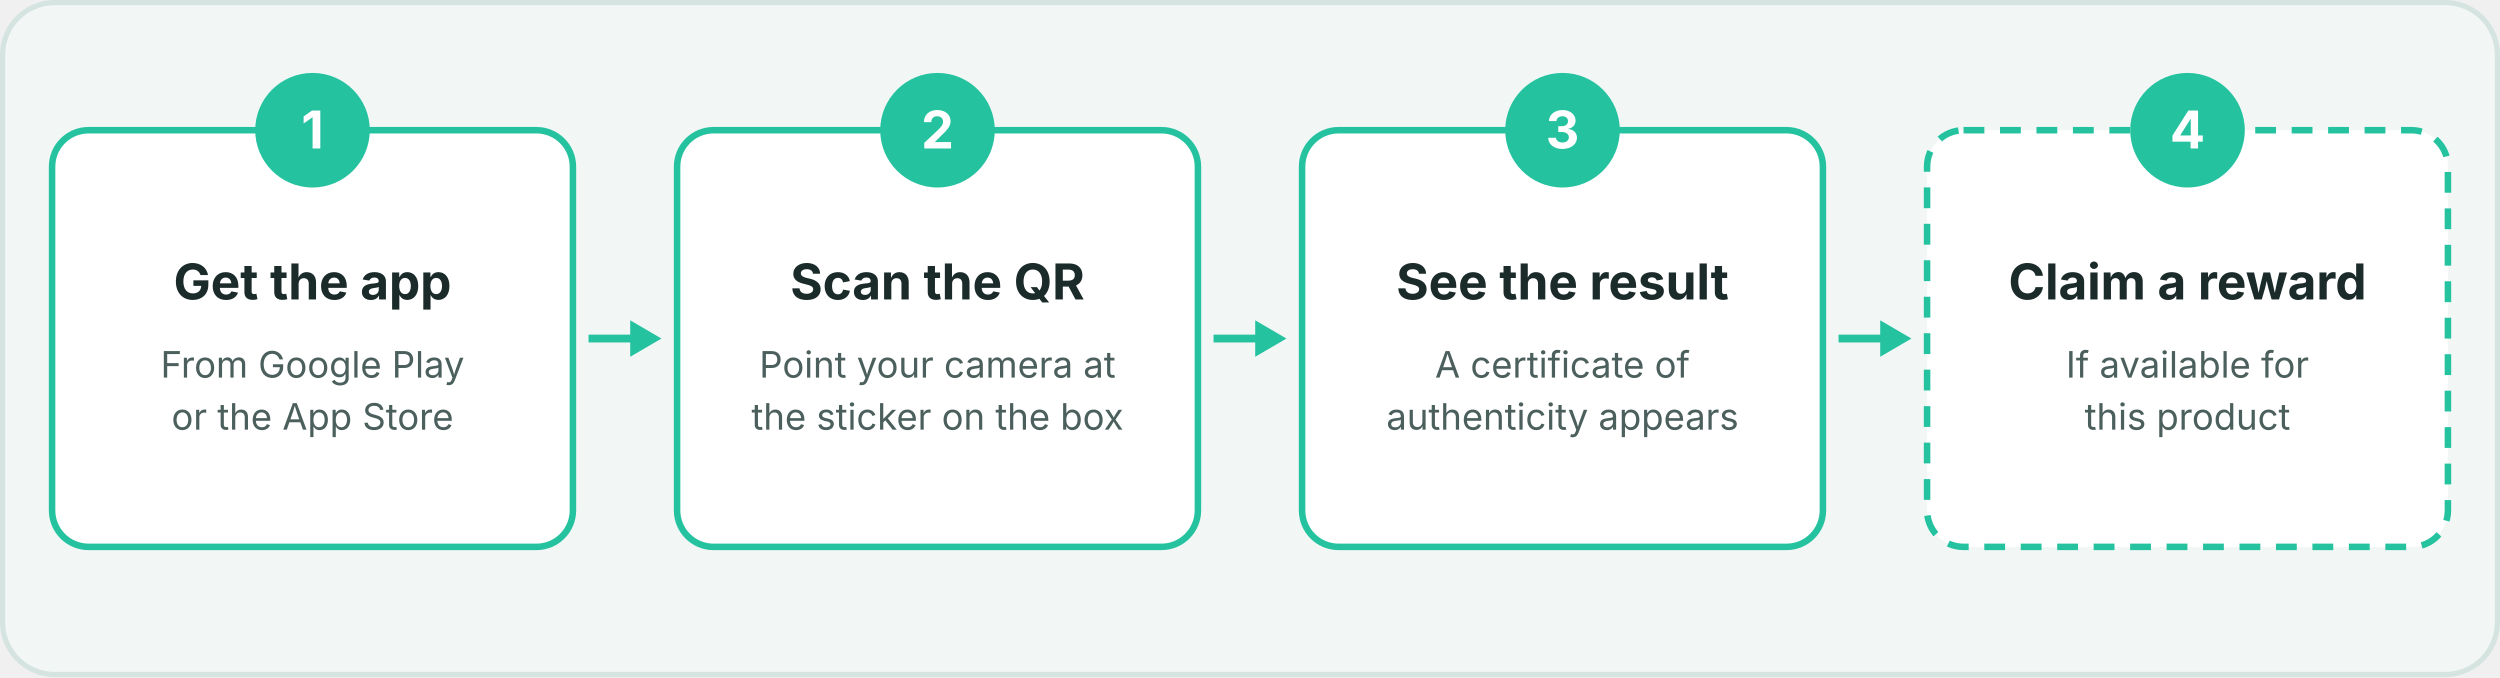
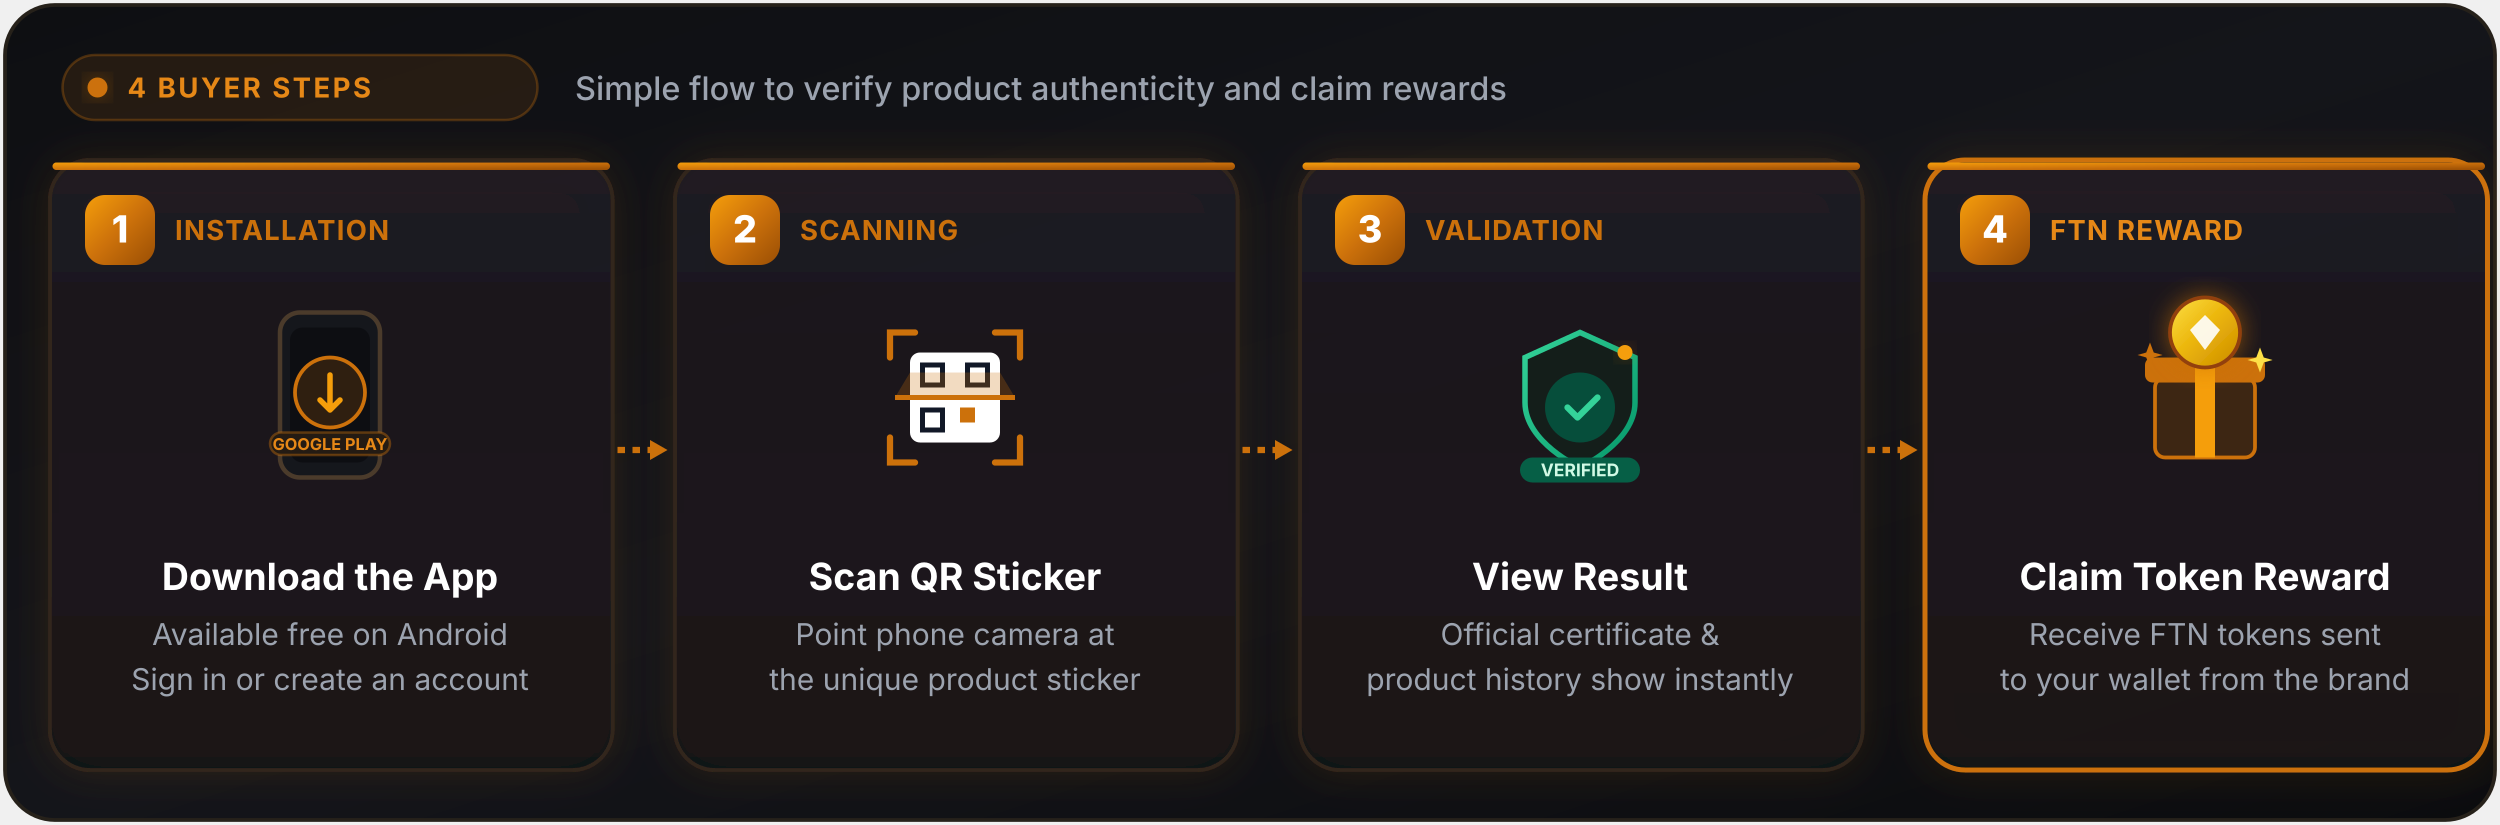
- <svg xmlns="http://www.w3.org/2000/svg" viewBox="0 0 960 260" width="960" height="260" role="img" aria-label="Buyer flow: get the app, scan the QR, see the result, claim a reward">
-   <rect x="1" y="1" width="958" height="258" rx="20" fill="#F2F7F6" stroke="#D5E4E0" stroke-width="2" />
-   <rect x="20" y="50" width="200" height="160" rx="14" fill="#FFFFFF" stroke="#25C2A0" stroke-width="2.5" />
-   <circle cx="120" cy="50" r="22" fill="#25C2A0" />
-   <text x="120" y="57" text-anchor="middle" font-family="Inter, 'Segoe UI', Arial, sans-serif" font-size="20" font-weight="700" fill="#FFFFFF">1</text>
-   <text x="120" y="115" text-anchor="middle" font-family="Inter, 'Segoe UI', Arial, sans-serif" font-size="19" font-weight="700" fill="#1B2B2A">Get the app</text>
-   <text x="120" y="145" text-anchor="middle" font-family="Inter, 'Segoe UI', Arial, sans-serif" font-size="14" font-weight="400" fill="#4B5F5C">From Google Play</text>
-   <text x="120" y="165" text-anchor="middle" font-family="Inter, 'Segoe UI', Arial, sans-serif" font-size="14" font-weight="400" fill="#4B5F5C">or the App Store</text>
-   <line x1="226" y1="130" x2="246" y2="130" stroke="#25C2A0" stroke-width="3" />
-   <polygon points="254,130 242,123 242,137" fill="#25C2A0" />
-   <rect x="260" y="50" width="200" height="160" rx="14" fill="#FFFFFF" stroke="#25C2A0" stroke-width="2.5" />
-   <circle cx="360" cy="50" r="22" fill="#25C2A0" />
-   <text x="360" y="57" text-anchor="middle" font-family="Inter, 'Segoe UI', Arial, sans-serif" font-size="20" font-weight="700" fill="#FFFFFF">2</text>
-   <text x="360" y="115" text-anchor="middle" font-family="Inter, 'Segoe UI', Arial, sans-serif" font-size="19" font-weight="700" fill="#1B2B2A">Scan the QR</text>
-   <text x="360" y="145" text-anchor="middle" font-family="Inter, 'Segoe UI', Arial, sans-serif" font-size="14" font-weight="400" fill="#4B5F5C">Point your camera at</text>
-   <text x="360" y="165" text-anchor="middle" font-family="Inter, 'Segoe UI', Arial, sans-serif" font-size="14" font-weight="400" fill="#4B5F5C">the sticker on the box</text>
-   <line x1="466" y1="130" x2="486" y2="130" stroke="#25C2A0" stroke-width="3" />
-   <polygon points="494,130 482,123 482,137" fill="#25C2A0" />
-   <rect x="500" y="50" width="200" height="160" rx="14" fill="#FFFFFF" stroke="#25C2A0" stroke-width="2.5" />
-   <circle cx="600" cy="50" r="22" fill="#25C2A0" />
-   <text x="600" y="57" text-anchor="middle" font-family="Inter, 'Segoe UI', Arial, sans-serif" font-size="20" font-weight="700" fill="#FFFFFF">3</text>
-   <text x="600" y="115" text-anchor="middle" font-family="Inter, 'Segoe UI', Arial, sans-serif" font-size="19" font-weight="700" fill="#1B2B2A">See the result</text>
-   <text x="600" y="145" text-anchor="middle" font-family="Inter, 'Segoe UI', Arial, sans-serif" font-size="14" font-weight="400" fill="#4B5F5C">A certificate of</text>
-   <text x="600" y="165" text-anchor="middle" font-family="Inter, 'Segoe UI', Arial, sans-serif" font-size="14" font-weight="400" fill="#4B5F5C">authenticity appears</text>
-   <line x1="706" y1="130" x2="726" y2="130" stroke="#25C2A0" stroke-width="3" />
-   <polygon points="734,130 722,123 722,137" fill="#25C2A0" />
-   <rect x="740" y="50" width="200" height="160" rx="14" fill="#FFFFFF" stroke="#25C2A0" stroke-width="2.5" stroke-dasharray="8 6" />
-   <circle cx="840" cy="50" r="22" fill="#25C2A0" />
-   <text x="840" y="57" text-anchor="middle" font-family="Inter, 'Segoe UI', Arial, sans-serif" font-size="20" font-weight="700" fill="#FFFFFF">4</text>
-   <text x="840" y="115" text-anchor="middle" font-family="Inter, 'Segoe UI', Arial, sans-serif" font-size="19" font-weight="700" fill="#1B2B2A">Claim a reward</text>
-   <text x="840" y="145" text-anchor="middle" font-family="Inter, 'Segoe UI', Arial, sans-serif" font-size="14" font-weight="400" fill="#4B5F5C">If available for</text>
-   <text x="840" y="165" text-anchor="middle" font-family="Inter, 'Segoe UI', Arial, sans-serif" font-size="14" font-weight="400" fill="#4B5F5C">this product</text>
+ <svg xmlns="http://www.w3.org/2000/svg" viewBox="0 0 1000 330" width="100%" height="100%" role="img" aria-label="Buyer flow: download app, scan QR, see result, claim reward">
+   <defs>
+     <linearGradient id="bgGrad2" x1="0%" y1="0%" x2="100%" y2="100%">
+       <stop offset="0%" stop-color="#0E0F12" />
+       <stop offset="50%" stop-color="#14151A" />
+       <stop offset="100%" stop-color="#0B0C0E" />
+     </linearGradient>
+     <linearGradient id="cardGrad2" x1="0%" y1="0%" x2="0%" y2="100%">
+       <stop offset="0%" stop-color="#1A1B22" stop-opacity="0.92" />
+       <stop offset="100%" stop-color="#111217" stop-opacity="0.96" />
+     </linearGradient>
+     <linearGradient id="amberGrad2" x1="0%" y1="0%" x2="100%" y2="100%">
+       <stop offset="0%" stop-color="#F59E0B" />
+       <stop offset="50%" stop-color="#CC710B" />
+       <stop offset="100%" stop-color="#9A4E04" />
+     </linearGradient>
+     <linearGradient id="goldCoin2" x1="0%" y1="0%" x2="100%" y2="100%">
+       <stop offset="0%" stop-color="#FDE047" />
+       <stop offset="50%" stop-color="#EAB308" />
+       <stop offset="100%" stop-color="#CA8A04" />
+     </linearGradient>
+     <linearGradient id="emeraldGrad2" x1="0%" y1="0%" x2="100%" y2="100%">
+       <stop offset="0%" stop-color="#34D399" />
+       <stop offset="100%" stop-color="#059669" />
+     </linearGradient>
+     <filter id="shadowGlow2" x="-20%" y="-20%" width="140%" height="140%">
+       <feDropShadow dx="0" dy="8" stdDeviation="10" flood-color="#000000" flood-opacity="0.5" />
+       <feDropShadow dx="0" dy="0" stdDeviation="8" flood-color="#CC710B" flood-opacity="0.15" />
+     </filter>
+     <filter id="dotGlow2" x="-30%" y="-30%" width="160%" height="160%">
+       <feDropShadow dx="0" dy="0" stdDeviation="5" flood-color="#CC710B" flood-opacity="0.6" />
+     </filter>
+   </defs>
+   <rect x="2" y="2" width="996" height="326" rx="20" fill="url(#bgGrad2)" stroke="#26211A" stroke-width="1.5" />
+   <g transform="translate(25, 22)">
+     <rect x="0" y="0" width="190" height="26" rx="13" fill="#CC710B" fill-opacity="0.12" stroke="#CC710B" stroke-opacity="0.3" stroke-width="1" />
+     <circle cx="14" cy="13" r="4" fill="#CC710B" filter="url(#dotGlow2)" />
+     <text x="26" y="17" font-family="Inter, -apple-system, sans-serif" font-size="11" font-weight="700" fill="#E68817" letter-spacing="1">4 BUYER STEPS</text>
+     <text x="205" y="18" font-family="Inter, -apple-system, sans-serif" font-size="13" font-weight="500" fill="#9CA3AF">Simple flow to verify product authenticity and claim rewards</text>
+   </g>
+   <g transform="translate(20, 64)">
+     <rect x="0" y="0" width="225" height="244" rx="16" fill="url(#cardGrad2)" stroke="#33271D" stroke-width="1.5" filter="url(#shadowGlow2)" />
+     <rect x="1" y="1" width="223" height="3" rx="1.5" fill="url(#amberGrad2)" />
+     <rect x="14" y="14" width="28" height="28" rx="8" fill="url(#amberGrad2)" />
+     <text x="28" y="33" text-anchor="middle" font-family="Inter, -apple-system, sans-serif" font-size="15" font-weight="800" fill="#FFFFFF">1</text>
+     <text x="50" y="32" font-family="Inter, -apple-system, sans-serif" font-size="11" font-weight="700" fill="#CC710B" letter-spacing="0.5">INSTALLATION</text>
+     <g transform="translate(112, 95)">
+       <rect x="-20" y="-34" width="40" height="66" rx="8" fill="#15171C" stroke="#4B3B2B" stroke-width="1.8" />
+       <rect x="-16" y="-28" width="32" height="54" rx="5" fill="#0D0E12" />
+       <circle cx="0" cy="-2" r="14" fill="#CC710B" fill-opacity="0.18" stroke="#CC710B" stroke-width="1.5" />
+       <path d="M0 -9 L0 5 M-4 1 L0 5 L4 1" fill="none" stroke="#F59E0B" stroke-width="2.2" stroke-linecap="round" stroke-linejoin="round" />
+       <rect x="-24" y="14" width="48" height="9" rx="4.5" fill="#241B13" stroke="#CC710B" stroke-opacity="0.4" stroke-width="1" />
+       <text x="0" y="21" text-anchor="middle" font-family="Inter, -apple-system, sans-serif" font-size="6.5" font-weight="700" fill="#E68817">GOOGLE PLAY</text>
+     </g>
+     <text x="112" y="172" text-anchor="middle" font-family="Inter, -apple-system, sans-serif" font-size="15" font-weight="700" fill="#FFFFFF">Download the App</text>
+     <text x="112" y="194" text-anchor="middle" font-family="Inter, -apple-system, sans-serif" font-size="12" font-weight="400" fill="#9CA3AF">Available free on Android</text>
+     <text x="112" y="212" text-anchor="middle" font-family="Inter, -apple-system, sans-serif" font-size="12" font-weight="400" fill="#9CA3AF">Sign in or create an account</text>
+   </g>
+   <g transform="translate(247, 180)">
+     <line x1="0" y1="0" x2="16" y2="0" stroke="#CC710B" stroke-width="2.5" stroke-dasharray="3 3" />
+     <polygon points="20,0 13,-4 13,4" fill="#CC710B" />
+   </g>
+   <g transform="translate(270, 64)">
+     <rect x="0" y="0" width="225" height="244" rx="16" fill="url(#cardGrad2)" stroke="#33271D" stroke-width="1.5" filter="url(#shadowGlow2)" />
+     <rect x="1" y="1" width="223" height="3" rx="1.5" fill="url(#amberGrad2)" />
+     <rect x="14" y="14" width="28" height="28" rx="8" fill="url(#amberGrad2)" />
+     <text x="28" y="33" text-anchor="middle" font-family="Inter, -apple-system, sans-serif" font-size="15" font-weight="800" fill="#FFFFFF">2</text>
+     <text x="50" y="32" font-family="Inter, -apple-system, sans-serif" font-size="11" font-weight="700" fill="#CC710B" letter-spacing="0.5">SCANNING</text>
+     <g transform="translate(112, 95)">
+       <path d="M-26 -16 V-26 H-16" fill="none" stroke="#CC710B" stroke-width="2.5" stroke-linecap="round" />
+       <path d="M26 -16 V-26 H16" fill="none" stroke="#CC710B" stroke-width="2.5" stroke-linecap="round" />
+       <path d="M-26 16 V26 H-16" fill="none" stroke="#CC710B" stroke-width="2.5" stroke-linecap="round" />
+       <path d="M26 16 V26 H16" fill="none" stroke="#CC710B" stroke-width="2.5" stroke-linecap="round" />
+       <rect x="-18" y="-18" width="36" height="36" rx="4" fill="#FFFFFF" />
+       <rect x="-14" y="-14" width="10" height="10" fill="#111827" />
+       <rect x="-12" y="-12" width="6" height="6" fill="#FFFFFF" />
+       <rect x="4" y="-14" width="10" height="10" fill="#111827" />
+       <rect x="6" y="-12" width="6" height="6" fill="#FFFFFF" />
+       <rect x="-14" y="4" width="10" height="10" fill="#111827" />
+       <rect x="-12" y="6" width="6" height="6" fill="#FFFFFF" />
+       <rect x="2" y="4" width="6" height="6" fill="#CC710B" />
+       <line x1="-24" y1="0" x2="24" y2="0" stroke="#CC710B" stroke-width="2" />
+       <polygon points="-24,0 24,0 18,-10 -18,-10" fill="#CC710B" fill-opacity="0.25" />
+     </g>
+     <text x="112" y="172" text-anchor="middle" font-family="Inter, -apple-system, sans-serif" font-size="15" font-weight="700" fill="#FFFFFF">Scan QR Sticker</text>
+     <text x="112" y="194" text-anchor="middle" font-family="Inter, -apple-system, sans-serif" font-size="12" font-weight="400" fill="#9CA3AF">Point phone camera at</text>
+     <text x="112" y="212" text-anchor="middle" font-family="Inter, -apple-system, sans-serif" font-size="12" font-weight="400" fill="#9CA3AF">the unique product sticker</text>
+   </g>
+   <g transform="translate(497, 180)">
+     <line x1="0" y1="0" x2="16" y2="0" stroke="#CC710B" stroke-width="2.5" stroke-dasharray="3 3" />
+     <polygon points="20,0 13,-4 13,4" fill="#CC710B" />
+   </g>
+   <g transform="translate(520, 64)">
+     <rect x="0" y="0" width="225" height="244" rx="16" fill="url(#cardGrad2)" stroke="#33271D" stroke-width="1.5" filter="url(#shadowGlow2)" />
+     <rect x="1" y="1" width="223" height="3" rx="1.5" fill="url(#amberGrad2)" />
+     <rect x="14" y="14" width="28" height="28" rx="8" fill="url(#amberGrad2)" />
+     <text x="28" y="33" text-anchor="middle" font-family="Inter, -apple-system, sans-serif" font-size="15" font-weight="800" fill="#FFFFFF">3</text>
+     <text x="50" y="32" font-family="Inter, -apple-system, sans-serif" font-size="11" font-weight="700" fill="#CC710B" letter-spacing="0.5">VALIDATION</text>
+     <g transform="translate(112, 95)">
+       <path d="M0 -26 L22 -16 V2 C22 18 0 28 0 28 C0 28 -22 18 -22 2 V-16 Z" fill="#141E1A" stroke="url(#emeraldGrad2)" stroke-width="2.2" />
+       <circle cx="0" cy="4" r="14" fill="#064E3B" />
+       <path d="M-5 4 L-1 8 L7 0" fill="none" stroke="#34D399" stroke-width="2.5" stroke-linecap="round" stroke-linejoin="round" />
+       <circle cx="18" cy="-18" r="3" fill="#F59E0B" filter="url(#dotGlow2)" />
+       <rect x="-24" y="24" width="48" height="10" rx="5" fill="#065F46" />
+       <text x="0" y="31.5" text-anchor="middle" font-family="Inter, -apple-system, sans-serif" font-size="7" font-weight="700" fill="#D1FAE5">VERIFIED</text>
+     </g>
+     <text x="112" y="172" text-anchor="middle" font-family="Inter, -apple-system, sans-serif" font-size="15" font-weight="700" fill="#FFFFFF">View Result</text>
+     <text x="112" y="194" text-anchor="middle" font-family="Inter, -apple-system, sans-serif" font-size="12" font-weight="400" fill="#9CA3AF">Official certificate &amp;</text>
+     <text x="112" y="212" text-anchor="middle" font-family="Inter, -apple-system, sans-serif" font-size="12" font-weight="400" fill="#9CA3AF">product history show instantly</text>
+   </g>
+   <g transform="translate(747, 180)">
+     <line x1="0" y1="0" x2="16" y2="0" stroke="#CC710B" stroke-width="2.5" stroke-dasharray="3 3" />
+     <polygon points="20,0 13,-4 13,4" fill="#CC710B" />
+   </g>
+   <g transform="translate(770, 64)">
+     <rect x="0" y="0" width="225" height="244" rx="16" fill="url(#cardGrad2)" stroke="#CC710B" stroke-width="2" filter="url(#shadowGlow2)" />
+     <rect x="1" y="1" width="223" height="3" rx="1.5" fill="url(#amberGrad2)" />
+     <rect x="14" y="14" width="28" height="28" rx="8" fill="url(#amberGrad2)" />
+     <text x="28" y="33" text-anchor="middle" font-family="Inter, -apple-system, sans-serif" font-size="15" font-weight="800" fill="#FFFFFF">4</text>
+     <text x="50" y="32" font-family="Inter, -apple-system, sans-serif" font-size="11" font-weight="700" fill="#E68817" letter-spacing="0.5">FTN REWARD</text>
+     <g transform="translate(112, 95)">
+       <rect x="-20" y="-8" width="40" height="32" rx="4" fill="#3D2613" stroke="#CC710B" stroke-width="1.5" />
+       <rect x="-24" y="-16" width="48" height="10" rx="3" fill="#CC710B" />
+       <rect x="-4" y="-16" width="8" height="40" fill="#F59E0B" />
+       <g transform="translate(0, -26)">
+         <circle cx="0" cy="0" r="14" fill="url(#goldCoin2)" stroke="#92400E" stroke-width="1.5" filter="url(#dotGlow2)" />
+         <polygon points="0,-7 6,-1 0,7 -6,-1" fill="#FFFFFF" fill-opacity="0.9" />
+       </g>
+       <polygon points="22,-20 23.5,-16 27,-15 23.5,-14 22,-10 20.5,-14 17,-15 20.5,-16" fill="#FDE047" />
+       <polygon points="-22,-22 -20.5,-18 -17,-17 -20.5,-16 -22,-12 -23.5,-16 -27,-17 -23.5,-18" fill="#CC710B" />
+     </g>
+     <text x="112" y="172" text-anchor="middle" font-family="Inter, -apple-system, sans-serif" font-size="15" font-weight="700" fill="#FFFFFF">Claim Token Reward</text>
+     <text x="112" y="194" text-anchor="middle" font-family="Inter, -apple-system, sans-serif" font-size="12" font-weight="400" fill="#9CA3AF">Receive FTN tokens sent</text>
+     <text x="112" y="212" text-anchor="middle" font-family="Inter, -apple-system, sans-serif" font-size="12" font-weight="400" fill="#9CA3AF">to your wallet from the brand</text>
+   </g>
</svg>
